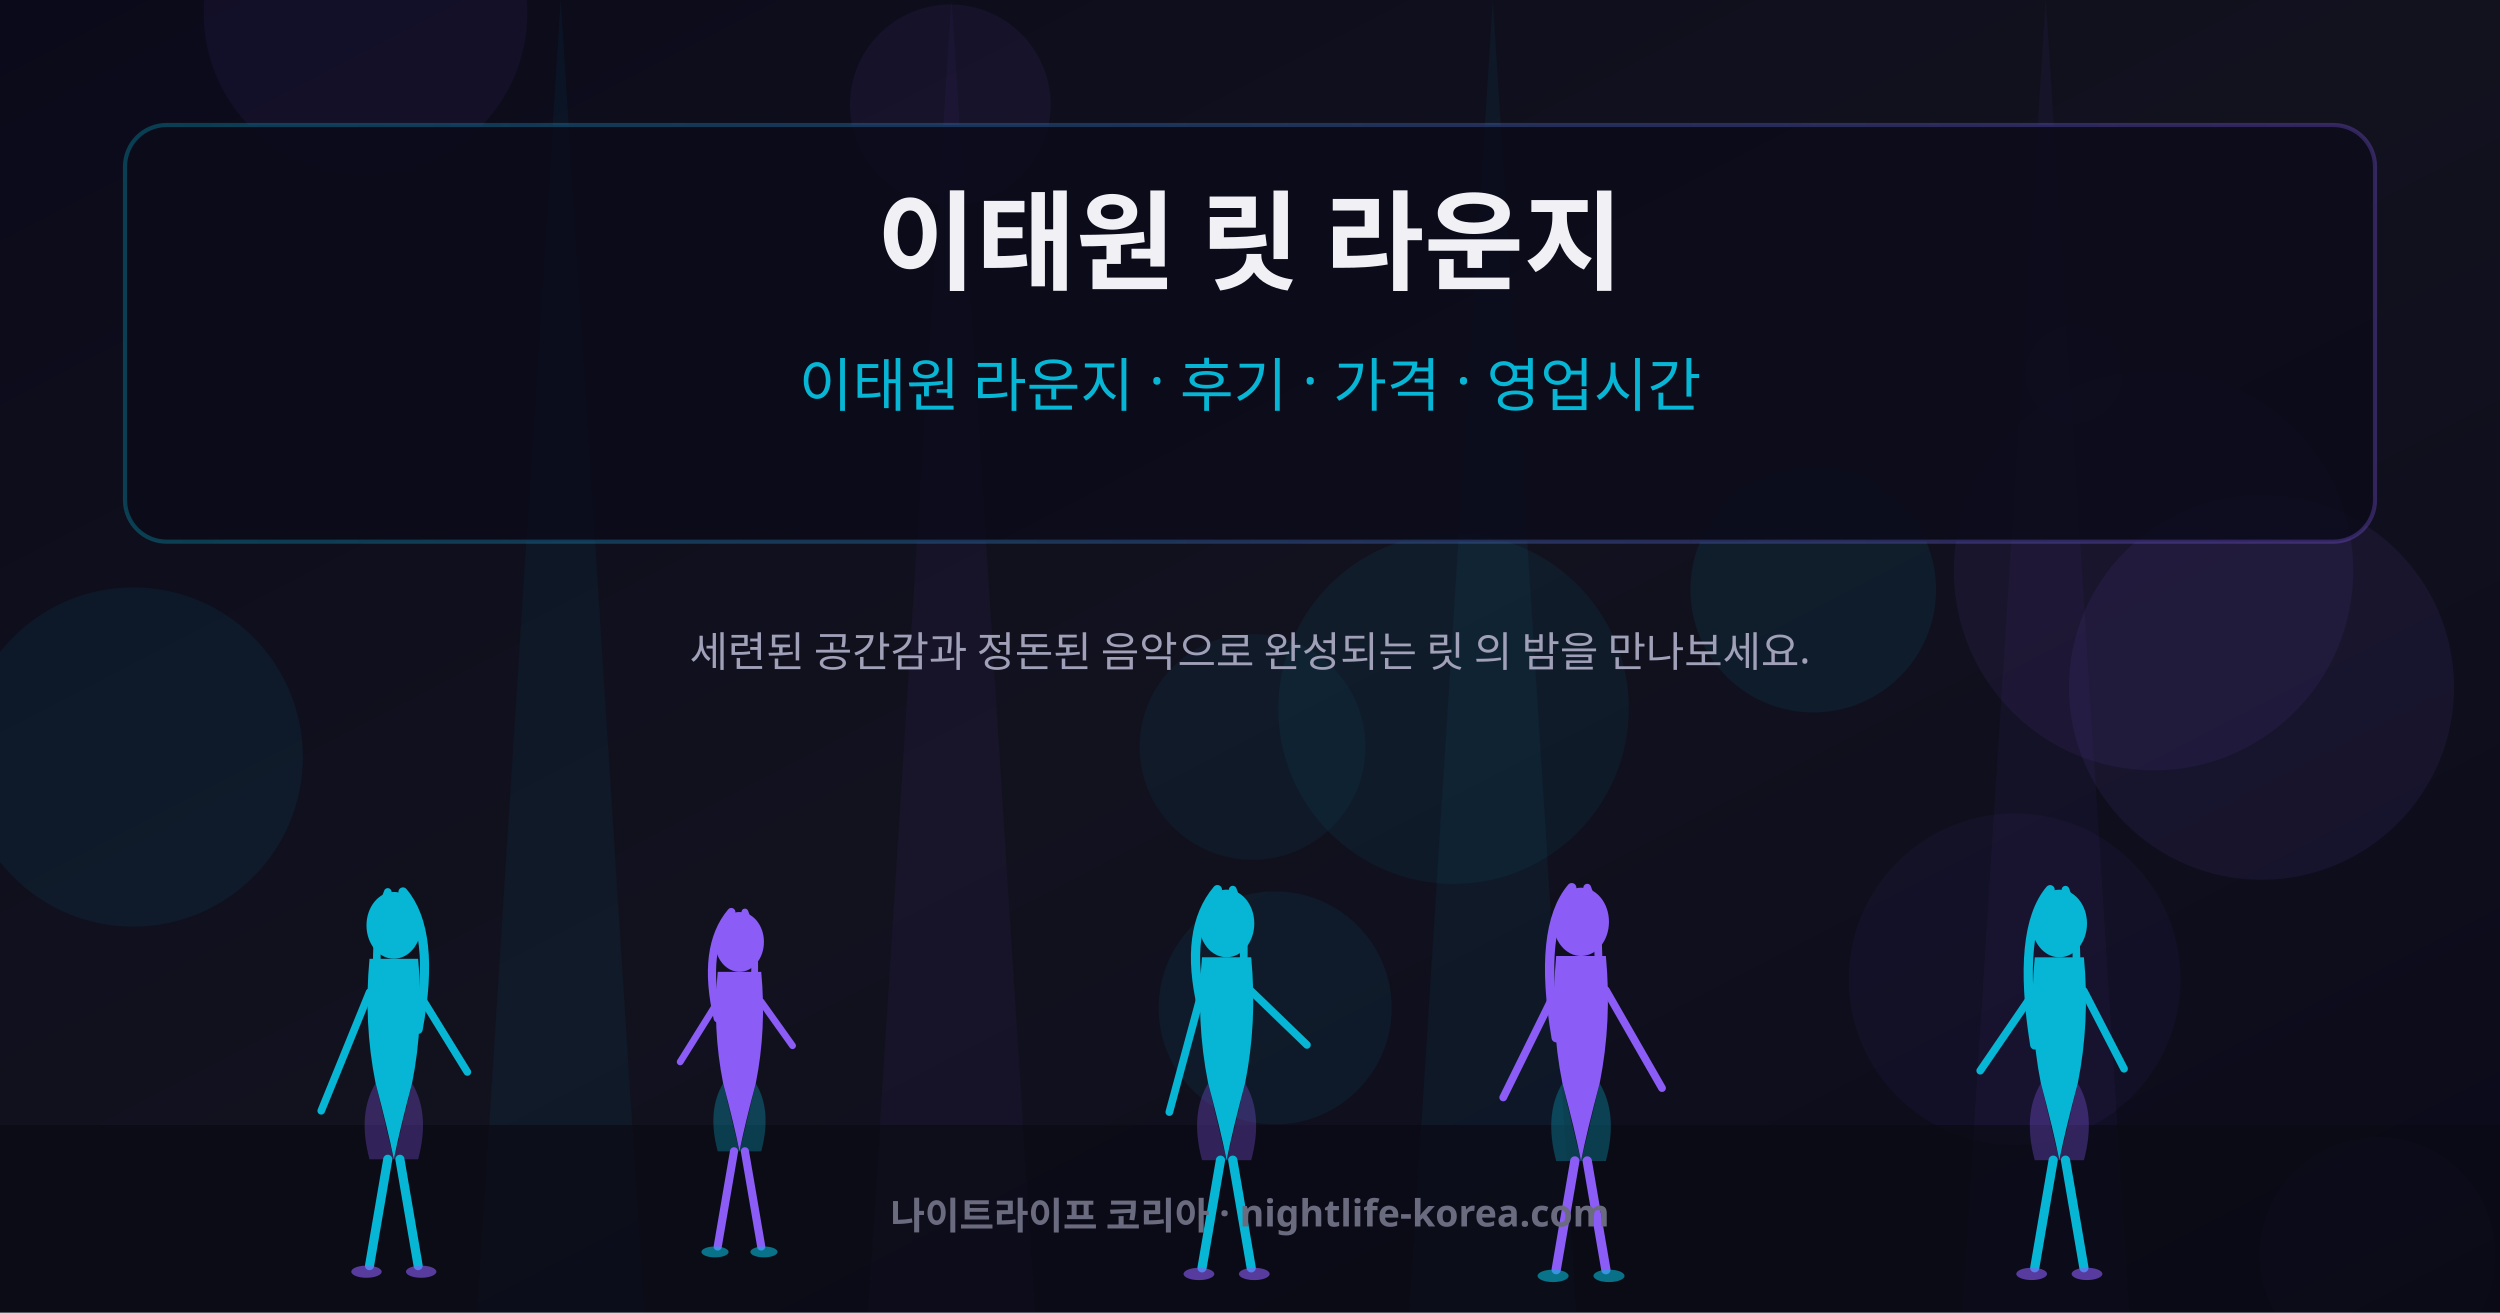
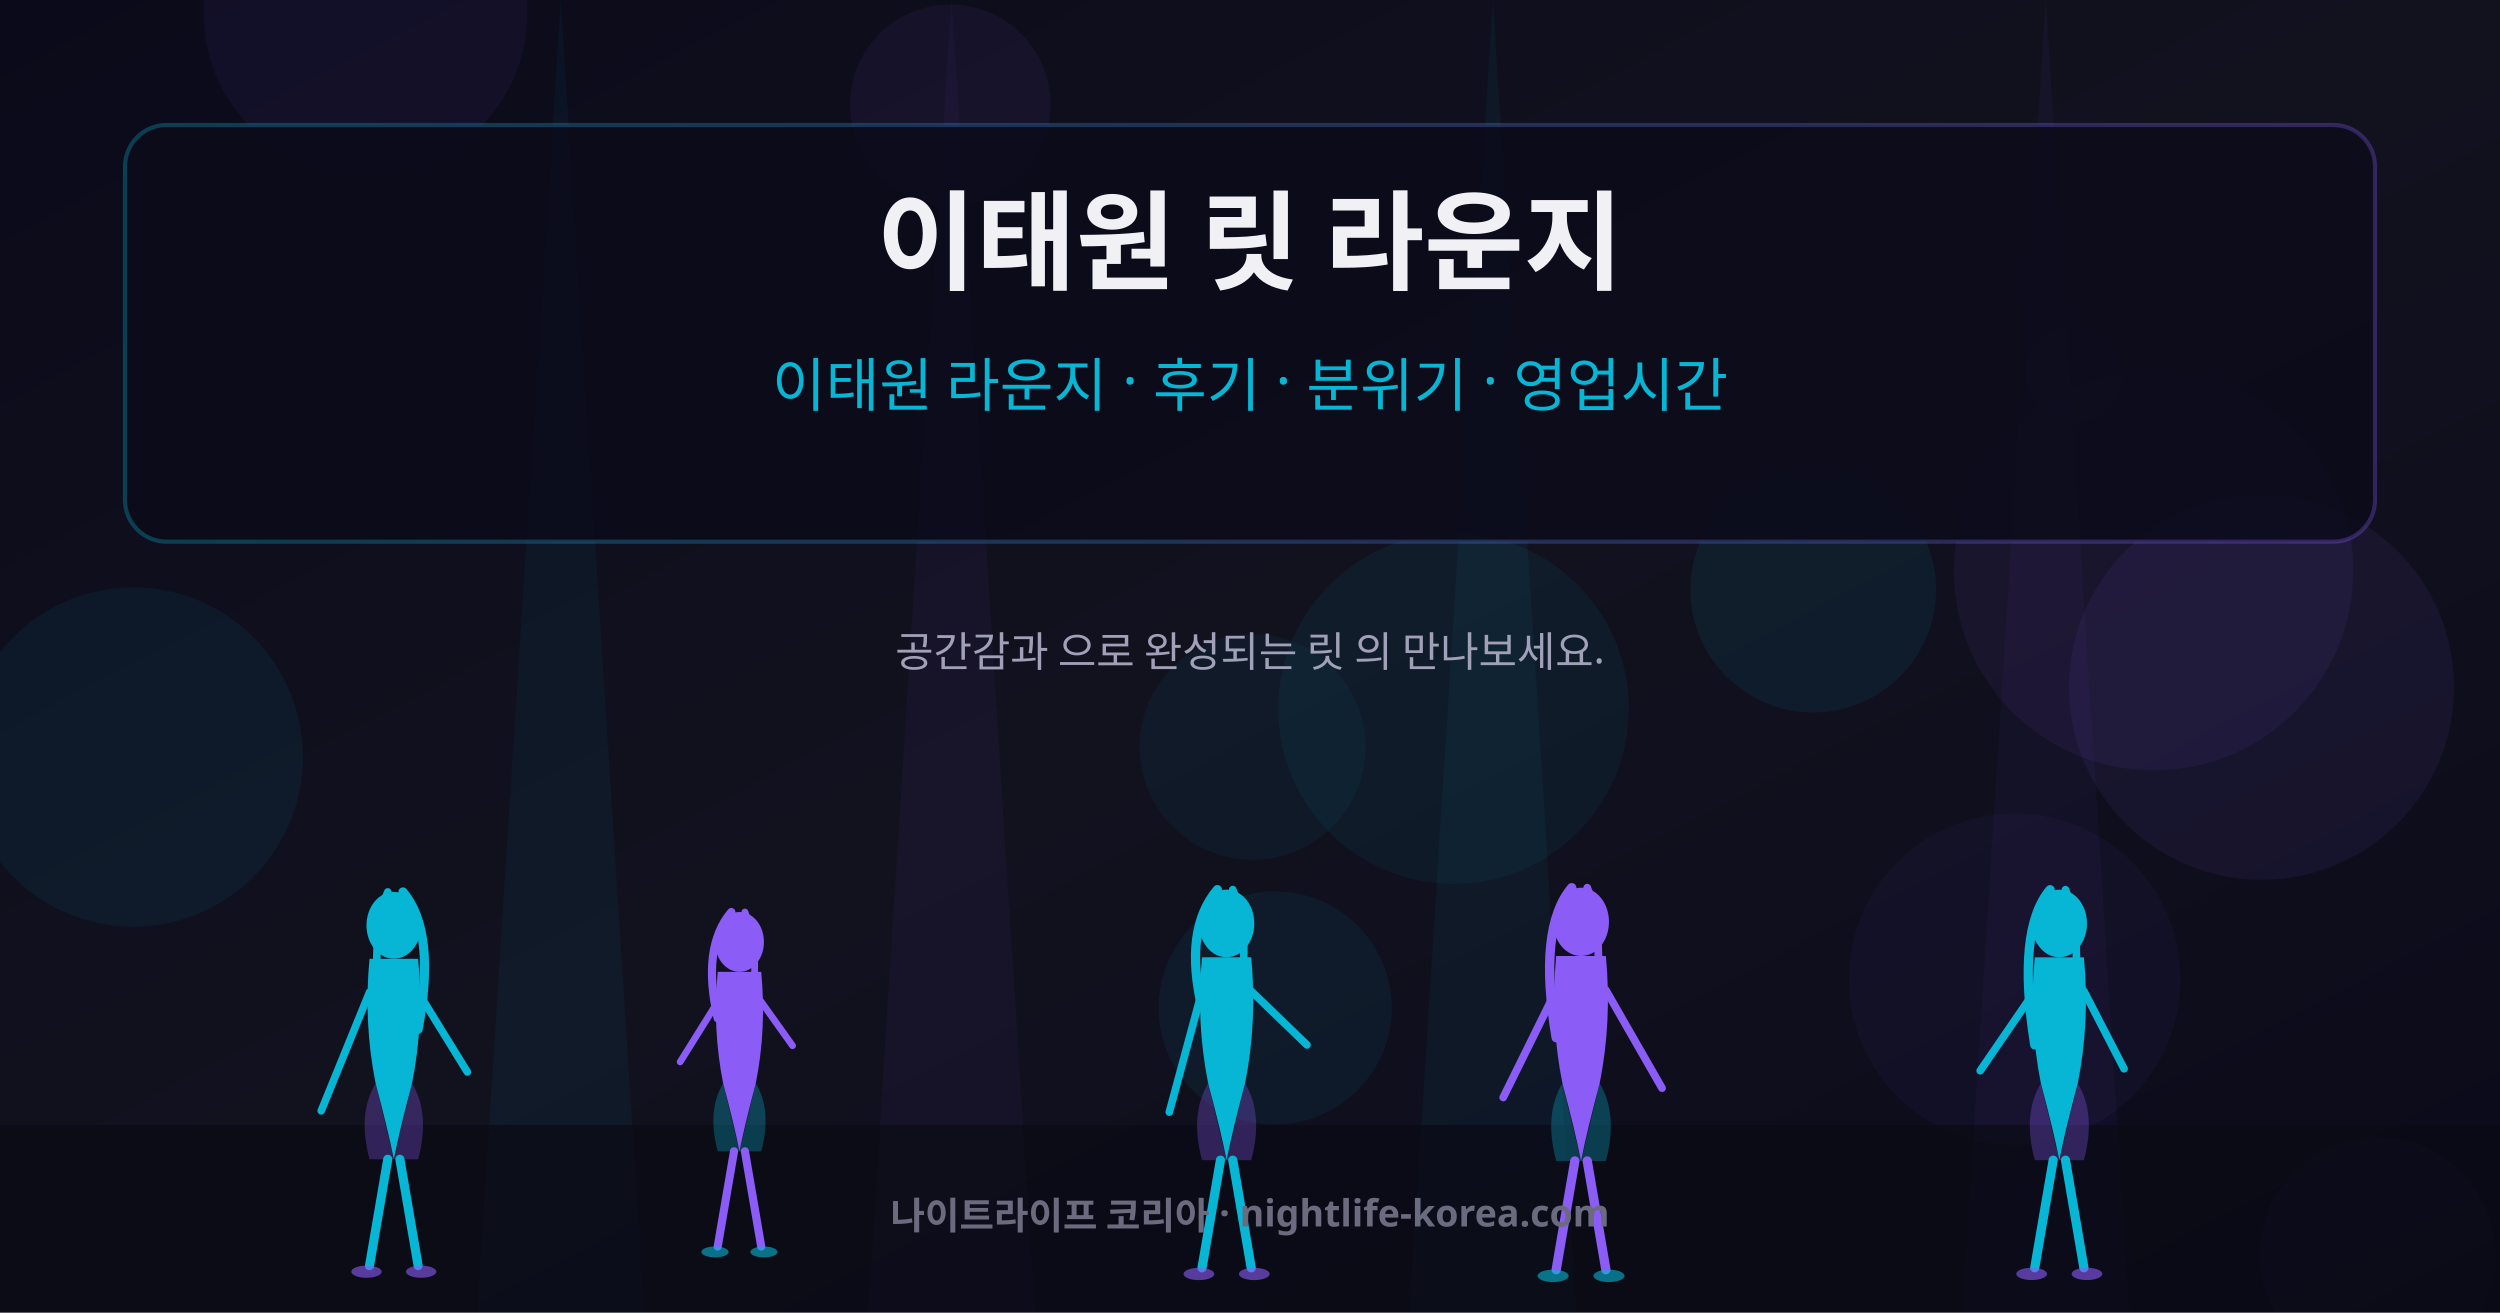
<svg xmlns="http://www.w3.org/2000/svg" viewBox="0 0 1200 630" width="1200" height="630">
  <defs>
    <linearGradient id="ogbg" x1="0%" y1="0%" x2="100%" y2="100%">
      <stop offset="0%" style="stop-color:#0a0a1a" />
      <stop offset="50%" style="stop-color:#12121f" />
      <stop offset="100%" style="stop-color:#0a0a1a" />
    </linearGradient>
    <linearGradient id="ogtxt" x1="0%" y1="0%" x2="100%" y2="0%">
      <stop offset="0%" style="stop-color:#06b6d4" />
      <stop offset="100%" style="stop-color:#8b5cf6" />
    </linearGradient>
  </defs>
  <rect width="1200" height="630" fill="url(#ogbg)" />
  <polygon points="269.131,0 229.131,630 309.131,630" fill="#06b6d4" opacity="0.05" />
  <polygon points="456.712,0 416.712,630 496.712,630" fill="#8b5cf6" opacity="0.048" />
  <polygon points="716.555,0 676.555,630 756.555,630" fill="#06b6d4" opacity="0.057" />
  <polygon points="981.957,0 941.957,630 1021.957,630" fill="#8b5cf6" opacity="0.046" />
  <circle cx="63.962" cy="363.374" r="81.42" fill="#06b6d4" opacity="0.067" />
  <circle cx="612.071" cy="483.801" r="55.925" fill="#06b6d4" opacity="0.068" />
  <circle cx="1141.18" cy="602.262" r="56.485" fill="#8b5cf6" opacity="0.042" />
  <circle cx="995.404" cy="179.472" r="23.428" fill="#8b5cf6" opacity="0.053" />
  <circle cx="601.193" cy="358.54" r="54.162" fill="#06b6d4" opacity="0.049" />
  <circle cx="1033.705" cy="273.923" r="95.858" fill="#8b5cf6" opacity="0.074" />
  <circle cx="967.034" cy="470.048" r="79.562" fill="#8b5cf6" opacity="0.045" />
  <circle cx="1085.544" cy="329.894" r="92.413" fill="#8b5cf6" opacity="0.076" />
  <circle cx="456.156" cy="50.315" r="48.14" fill="#8b5cf6" opacity="0.07" />
  <circle cx="175.428" cy="6.41" r="77.651" fill="#8b5cf6" opacity="0.055" />
  <circle cx="697.711" cy="340.166" r="84.092" fill="#06b6d4" opacity="0.064" />
  <circle cx="870.35" cy="283.032" r="58.966" fill="#06b6d4" opacity="0.073" />
  <rect x="0" y="540" width="1200" height="90" fill="#0a0a14" opacity="0.7" />
  <g transform="translate(189.0366,520) scale(1.458305)">
    <ellipse cx="0" cy="-52" rx="9" ry="11" fill="#06b6d4" />
    <path d="M3,-63 Q14,-50 8,-17.779" stroke="#06b6d4" stroke-width="3" fill="none" stroke-linecap="round" />
    <path d="M-2,-63 Q-8,-48 -4,-20.779" stroke="#06b6d4" stroke-width="2.5" fill="none" stroke-linecap="round" />
    <path d="M-8,-41 Q-10,-20 -6,0 Q-2,15 0,25 Q2,15 6,0 Q10,-20 8,-41 Z" fill="#06b6d4" />
    <path d="M-6,0 Q-12,10 -8,25 L0,25 Z" fill="#8b5cf6" opacity="0.3" />
    <path d="M6,0 Q12,10 8,25 L0,25 Z" fill="#8b5cf6" opacity="0.3" />
    <line x1="-2" y1="25" x2="-8" y2="60" stroke="#06b6d4" stroke-width="3" stroke-linecap="round" />
    <line x1="2" y1="25" x2="8" y2="60" stroke="#06b6d4" stroke-width="3" stroke-linecap="round" />
    <ellipse cx="-9" cy="62" rx="5" ry="2" fill="#8b5cf6" opacity="0.6" />
    <ellipse cx="9" cy="62" rx="5" ry="2" fill="#8b5cf6" opacity="0.6" />
    <line x1="-8" y1="-30" x2="-23.899" y2="9.041" stroke="#06b6d4" stroke-width="2.5" stroke-linecap="round" />
    <line x1="8" y1="-30" x2="24.198" y2="-3.733" stroke="#06b6d4" stroke-width="2.5" stroke-linecap="round" />
  </g>
  <g transform="translate(354.9449,520) scale(1.305253)">
    <ellipse cx="0" cy="-52" rx="9" ry="11" fill="#8b5cf6" />
    <path d="M-3,-63 Q-14,-50 -8,-23.881" stroke="#8b5cf6" stroke-width="3" fill="none" stroke-linecap="round" />
    <path d="M2,-63 Q8,-48 4,-26.881" stroke="#8b5cf6" stroke-width="2.5" fill="none" stroke-linecap="round" />
    <path d="M-8,-41 Q-10,-20 -6,0 Q-2,15 0,25 Q2,15 6,0 Q10,-20 8,-41 Z" fill="#8b5cf6" />
    <path d="M-6,0 Q-12,10 -8,25 L0,25 Z" fill="#06b6d4" opacity="0.3" />
    <path d="M6,0 Q12,10 8,25 L0,25 Z" fill="#06b6d4" opacity="0.3" />
    <line x1="-2" y1="25" x2="-8" y2="60" stroke="#8b5cf6" stroke-width="3" stroke-linecap="round" />
    <line x1="2" y1="25" x2="8" y2="60" stroke="#8b5cf6" stroke-width="3" stroke-linecap="round" />
    <ellipse cx="-9" cy="62" rx="5" ry="2" fill="#06b6d4" opacity="0.6" />
    <ellipse cx="9" cy="62" rx="5" ry="2" fill="#06b6d4" opacity="0.6" />
    <line x1="-8" y1="-30" x2="-21.798" y2="-7.894" stroke="#8b5cf6" stroke-width="2.5" stroke-linecap="round" />
    <line x1="8" y1="-30" x2="19.517" y2="-13.844" stroke="#8b5cf6" stroke-width="2.5" stroke-linecap="round" />
  </g>
  <g transform="translate(588.7751,520) scale(1.475811)">
    <ellipse cx="0" cy="-52" rx="9" ry="11" fill="#06b6d4" />
    <path d="M-3,-63 Q-14,-50 -8,-24.495" stroke="#06b6d4" stroke-width="3" fill="none" stroke-linecap="round" />
    <path d="M2,-63 Q8,-48 4,-27.495" stroke="#06b6d4" stroke-width="2.5" fill="none" stroke-linecap="round" />
    <path d="M-8,-41 Q-10,-20 -6,0 Q-2,15 0,25 Q2,15 6,0 Q10,-20 8,-41 Z" fill="#06b6d4" />
    <path d="M-6,0 Q-12,10 -8,25 L0,25 Z" fill="#8b5cf6" opacity="0.3" />
    <path d="M6,0 Q12,10 8,25 L0,25 Z" fill="#8b5cf6" opacity="0.3" />
    <line x1="-2" y1="25" x2="-8" y2="60" stroke="#06b6d4" stroke-width="3" stroke-linecap="round" />
    <line x1="2" y1="25" x2="8" y2="60" stroke="#06b6d4" stroke-width="3" stroke-linecap="round" />
    <ellipse cx="-9" cy="62" rx="5" ry="2" fill="#8b5cf6" opacity="0.6" />
    <ellipse cx="9" cy="62" rx="5" ry="2" fill="#8b5cf6" opacity="0.6" />
    <line x1="-8" y1="-30" x2="-18.63" y2="9.352" stroke="#06b6d4" stroke-width="2.5" stroke-linecap="round" />
    <line x1="8" y1="-30" x2="26.118" y2="-12.502" stroke="#06b6d4" stroke-width="2.5" stroke-linecap="round" />
  </g>
  <g transform="translate(758.8953,520) scale(1.490613)">
    <ellipse cx="0" cy="-52" rx="9" ry="11" fill="#8b5cf6" />
    <path d="M-3,-63 Q-14,-50 -8,-14.698" stroke="#8b5cf6" stroke-width="3" fill="none" stroke-linecap="round" />
    <path d="M2,-63 Q8,-48 4,-17.698" stroke="#8b5cf6" stroke-width="2.5" fill="none" stroke-linecap="round" />
    <path d="M-8,-41 Q-10,-20 -6,0 Q-2,15 0,25 Q2,15 6,0 Q10,-20 8,-41 Z" fill="#8b5cf6" />
    <path d="M-6,0 Q-12,10 -8,25 L0,25 Z" fill="#06b6d4" opacity="0.3" />
    <path d="M6,0 Q12,10 8,25 L0,25 Z" fill="#06b6d4" opacity="0.3" />
    <line x1="-2" y1="25" x2="-8" y2="60" stroke="#8b5cf6" stroke-width="3" stroke-linecap="round" />
    <line x1="2" y1="25" x2="8" y2="60" stroke="#8b5cf6" stroke-width="3" stroke-linecap="round" />
    <ellipse cx="-9" cy="62" rx="5" ry="2" fill="#06b6d4" opacity="0.6" />
    <ellipse cx="9" cy="62" rx="5" ry="2" fill="#06b6d4" opacity="0.6" />
    <line x1="-8" y1="-30" x2="-25.056" y2="4.54" stroke="#8b5cf6" stroke-width="2.5" stroke-linecap="round" />
    <line x1="8" y1="-30" x2="26.075" y2="1.532" stroke="#8b5cf6" stroke-width="2.5" stroke-linecap="round" />
  </g>
  <g transform="translate(988.479,520) scale(1.47541)">
    <ellipse cx="0" cy="-52" rx="9" ry="11" fill="#06b6d4" />
    <path d="M-3,-63 Q-14,-50 -8,-12.5" stroke="#06b6d4" stroke-width="3" fill="none" stroke-linecap="round" />
    <path d="M2,-63 Q8,-48 4,-15.5" stroke="#06b6d4" stroke-width="2.5" fill="none" stroke-linecap="round" />
    <path d="M-8,-41 Q-10,-20 -6,0 Q-2,15 0,25 Q2,15 6,0 Q10,-20 8,-41 Z" fill="#06b6d4" />
    <path d="M-6,0 Q-12,10 -8,25 L0,25 Z" fill="#8b5cf6" opacity="0.3" />
    <path d="M6,0 Q12,10 8,25 L0,25 Z" fill="#8b5cf6" opacity="0.3" />
    <line x1="-2" y1="25" x2="-8" y2="60" stroke="#06b6d4" stroke-width="3" stroke-linecap="round" />
    <line x1="2" y1="25" x2="8" y2="60" stroke="#06b6d4" stroke-width="3" stroke-linecap="round" />
    <ellipse cx="-9" cy="62" rx="5" ry="2" fill="#8b5cf6" opacity="0.6" />
    <ellipse cx="9" cy="62" rx="5" ry="2" fill="#8b5cf6" opacity="0.6" />
    <line x1="-8" y1="-30" x2="-25.735" y2="-4.113" stroke="#06b6d4" stroke-width="2.5" stroke-linecap="round" />
    <line x1="8" y1="-30" x2="21.051" y2="-4.741" stroke="#06b6d4" stroke-width="2.5" stroke-linecap="round" />
  </g>
  <rect x="60" y="60" width="1080" height="200" rx="20" fill="#0a0a1a" opacity="0.85" />
  <rect x="60" y="60" width="1080" height="200" rx="20" fill="none" stroke="url(#ogtxt)" stroke-width="2" opacity="0.3" />
  <text x="600" y="135" text-anchor="middle" font-family="'Noto Sans KR',sans-serif" font-size="52" font-weight="800" fill="#f0f0f5">이태원 릿 라운지</text>
-   <text x="600" y="195" text-anchor="middle" font-family="'Noto Sans KR',sans-serif" font-size="28" font-weight="500" fill="#06b6d4">이태원 라운지 · 후기 · 가격 · 영업시간</text>
+   <text x="600" y="195" text-anchor="middle" font-family="'Noto Sans KR',sans-serif" font-size="28" font-weight="500" fill="#06b6d4">이태원 라운지 · 후기 · 분위기 · 영업시간</text>
  <rect x="60" y="290" width="auto" height="40" rx="20" fill="#06b6d4" opacity="0.15" />
-   <text x="600" y="320" text-anchor="middle" font-family="'Noto Sans KR',sans-serif" font-size="20" fill="#a0a0b8">세련된 공간감과 정돈된 음악으로 완성되는 릿 의 밤을 만나보세요.</text>
+   <text x="600" y="320" text-anchor="middle" font-family="'Noto Sans KR',sans-serif" font-size="20" fill="#a0a0b8">공간감과 으로 완성되는 릿 의 만나보세요.</text>
  <text x="600" y="590" text-anchor="middle" font-family="'Noto Sans KR',sans-serif" font-size="18" font-weight="600" fill="#6b6b80">나이트라이프 코리아 · nightlife-korea.com</text>
</svg>
